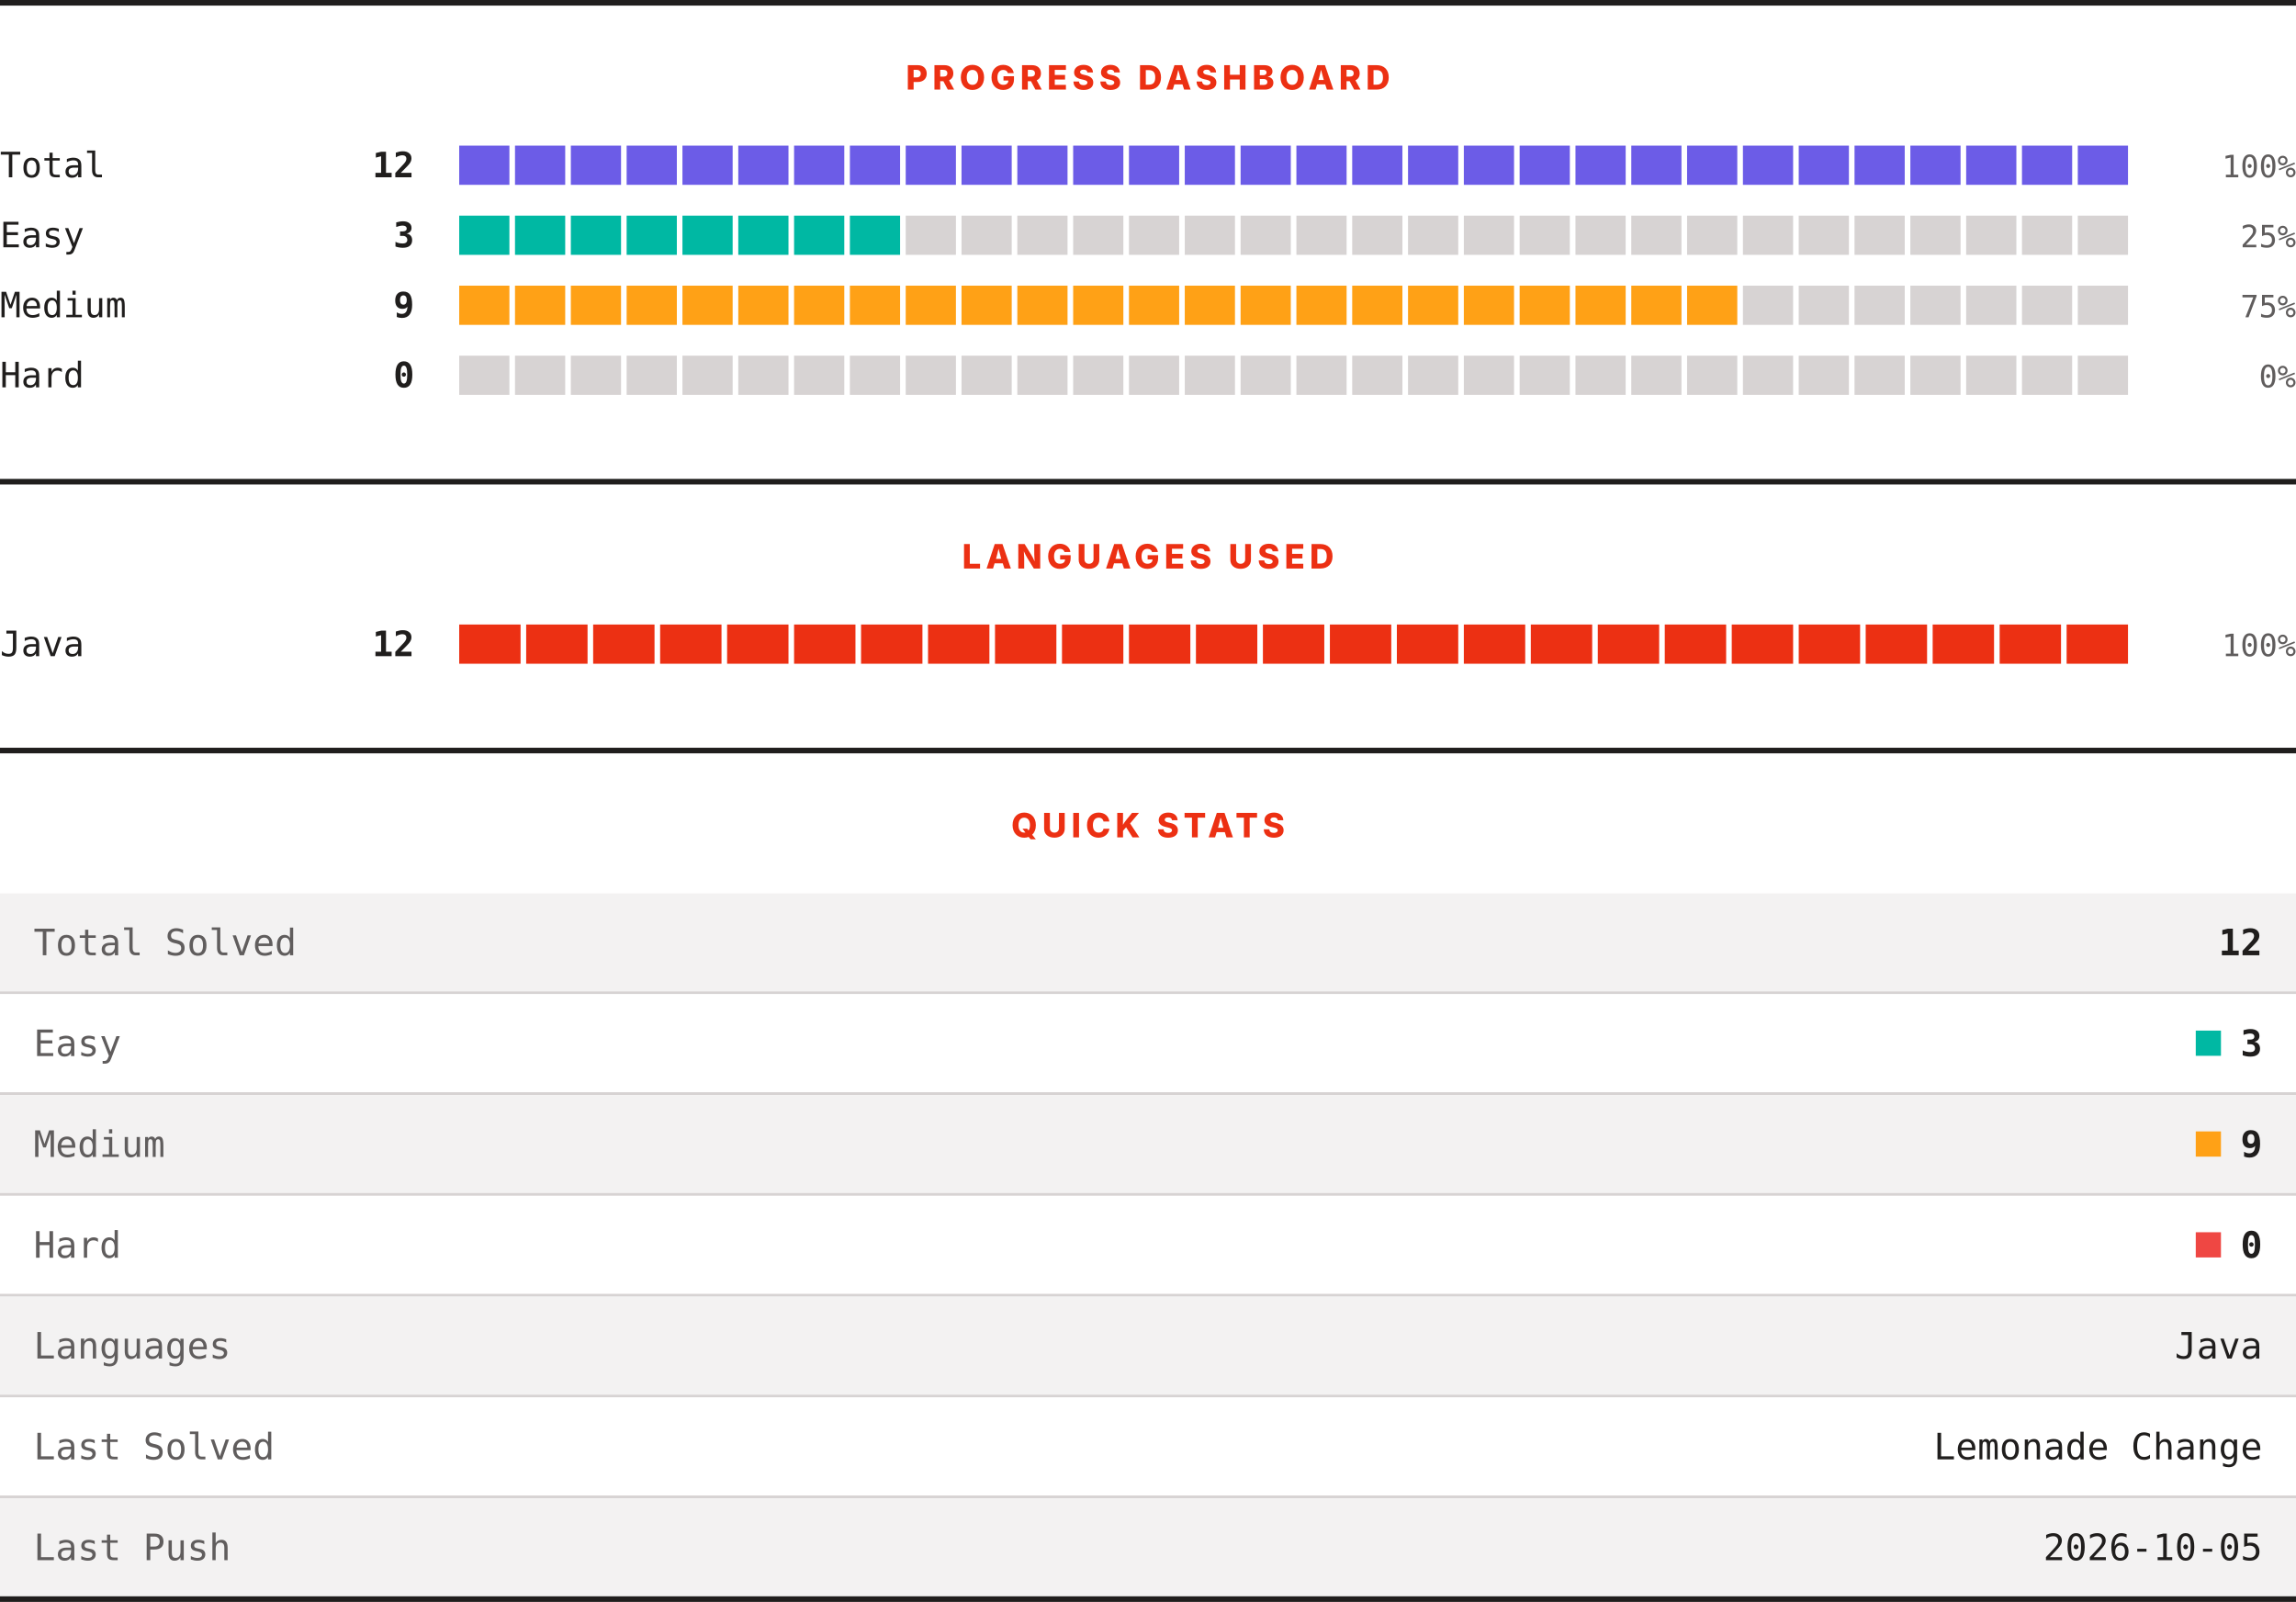
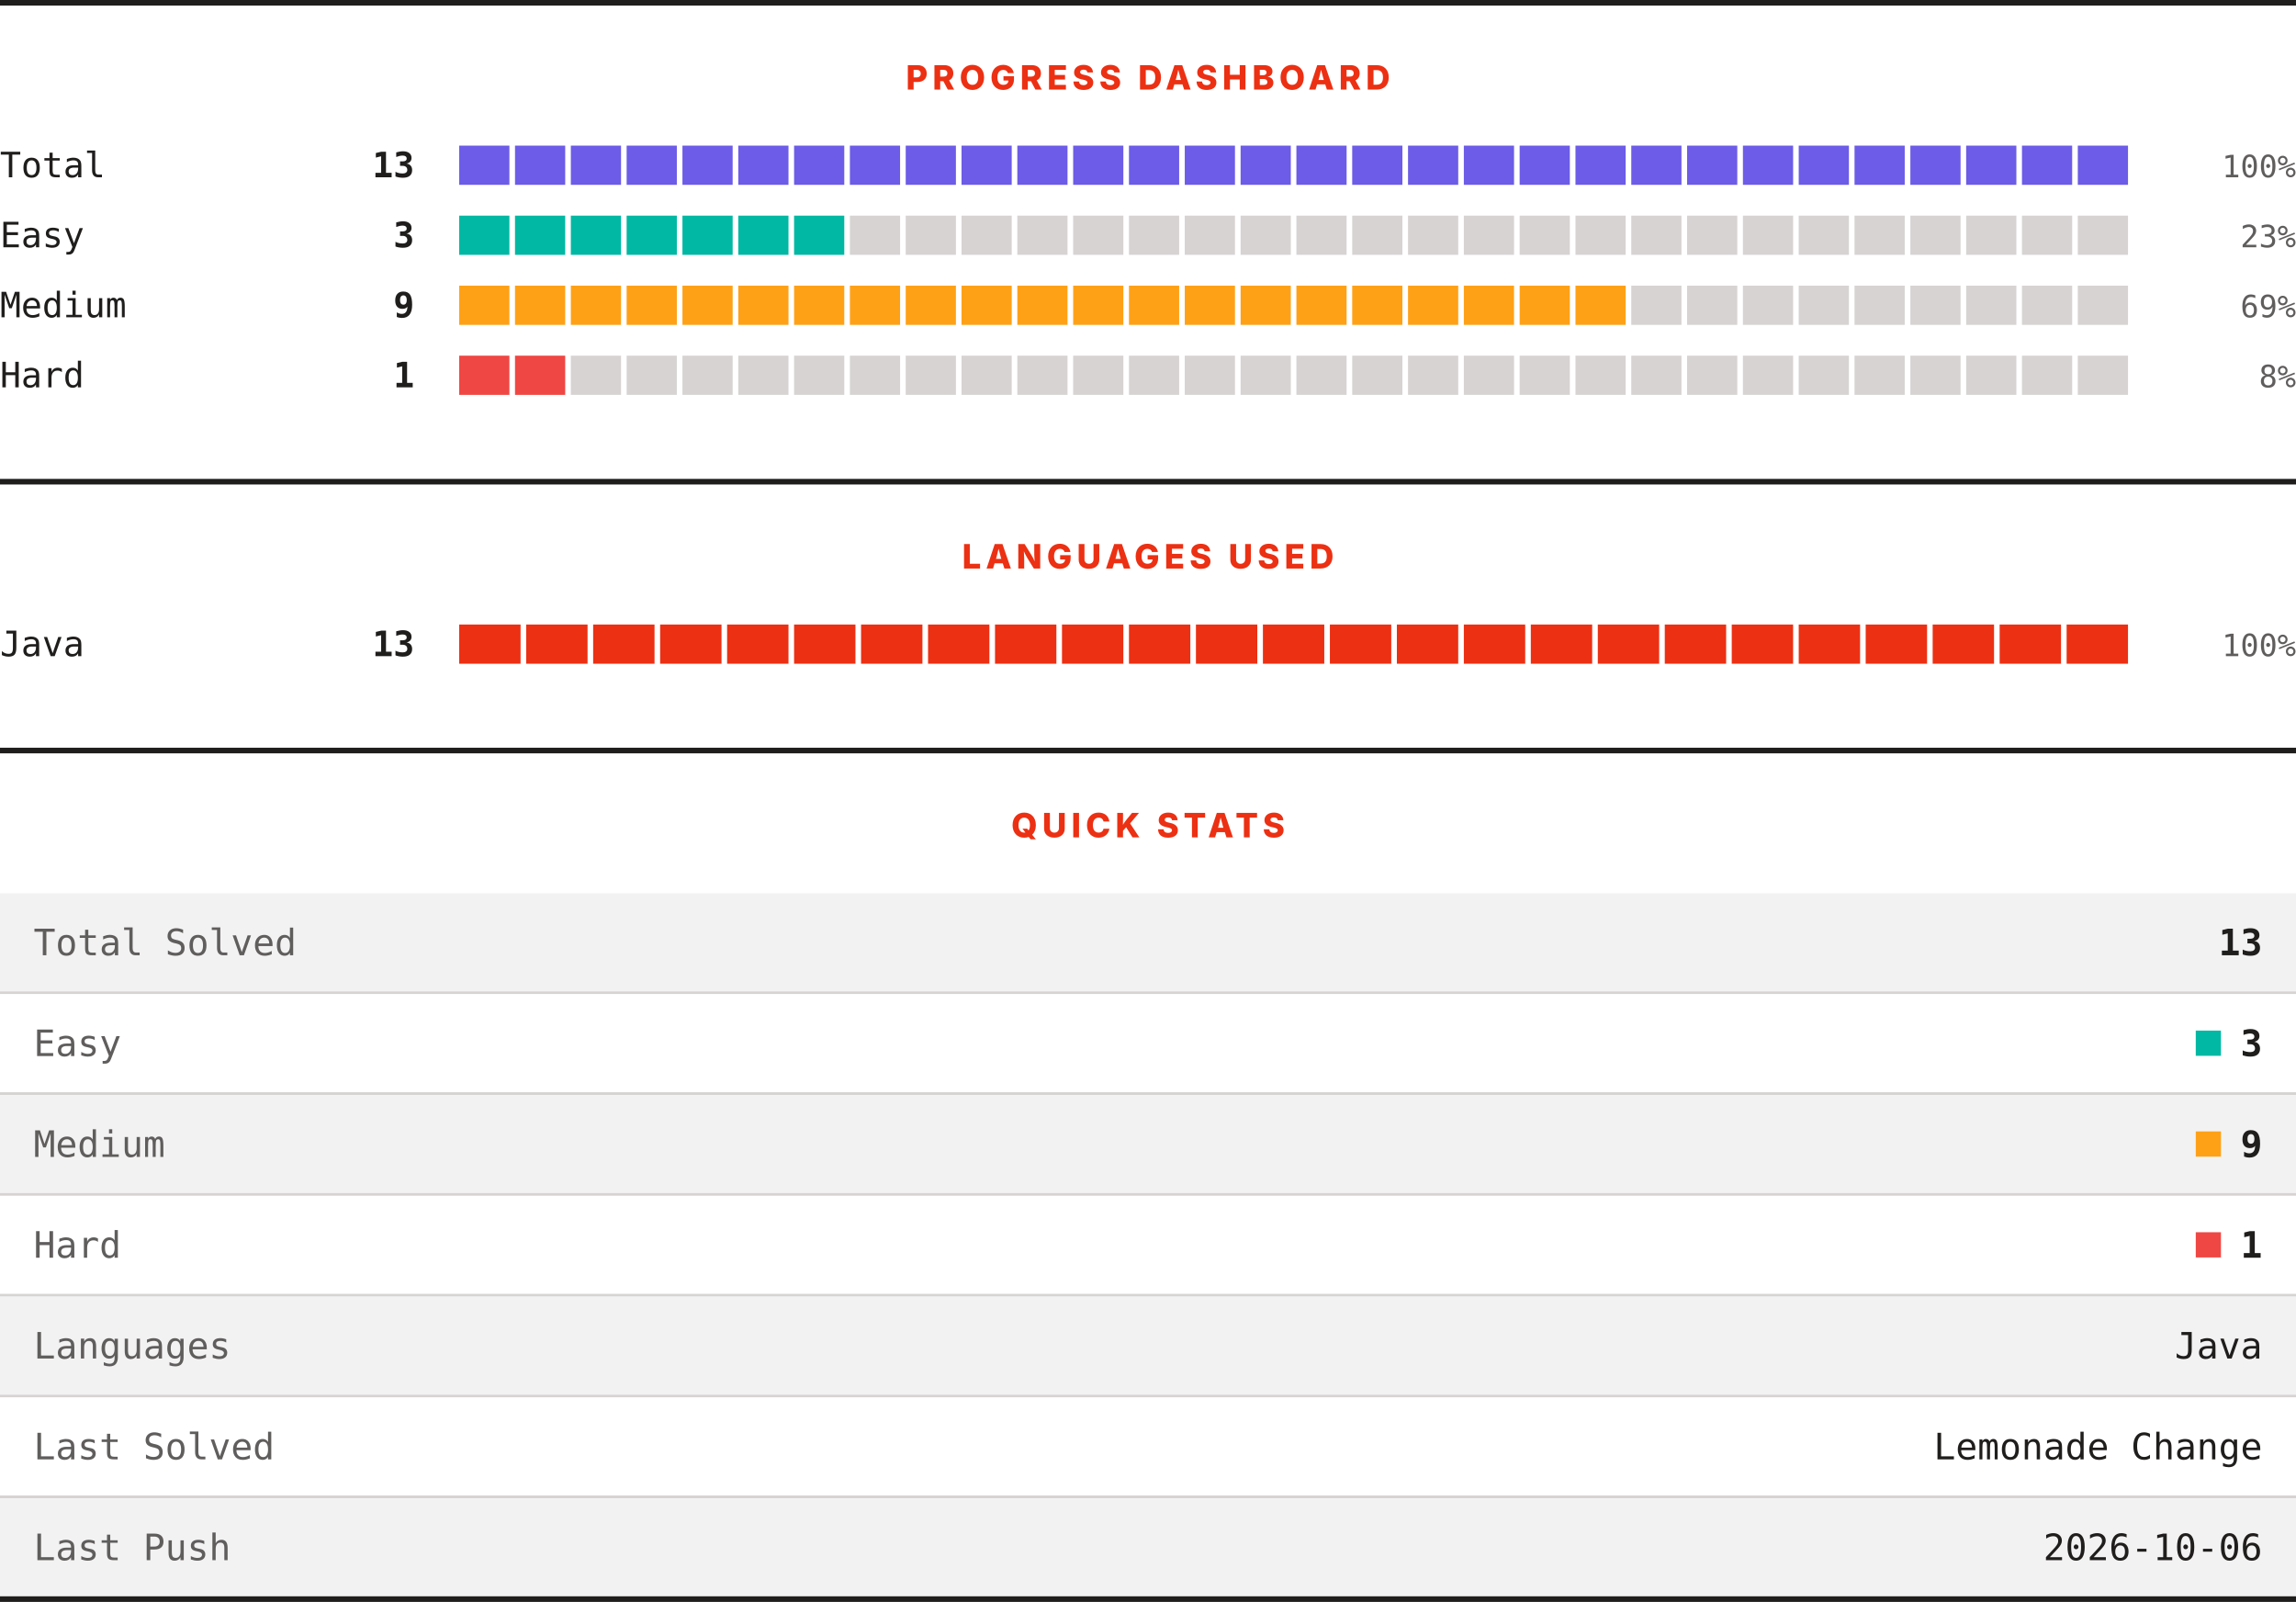
<svg xmlns="http://www.w3.org/2000/svg" width="820" height="572" viewBox="0 0 820 572" role="img" aria-label="LeetCode progress, languages and quick stats">
  <rect width="820" height="572" fill="#ffffff" />
  <rect x="0" y="0" width="820" height="2" fill="#201e1d" />
  <text x="410" y="32" text-anchor="middle" font-family="Archivo, system-ui, -apple-system, Segoe UI, sans-serif" font-size="12" font-weight="800" letter-spacing="1.68" fill="#ec3013">PROGRESS DASHBOARD</text>
  <text x="0" y="63.3" font-family="ui-monospace, SFMono-Regular, Menlo, Consolas, monospace" font-size="12.5" fill="#201e1d">Total</text>
-   <text x="148" y="63.3" text-anchor="end" font-family="ui-monospace, SFMono-Regular, Menlo, Consolas, monospace" font-size="12.5" font-weight="700" fill="#201e1d">12</text>
+   <text x="148" y="63.3" text-anchor="end" font-family="ui-monospace, SFMono-Regular, Menlo, Consolas, monospace" font-size="12.5" font-weight="700" fill="#201e1d">13</text>
  <rect x="164.00" y="52" width="17.93" height="14" fill="#6c5ce7" />
  <rect x="183.93" y="52" width="17.93" height="14" fill="#6c5ce7" />
  <rect x="203.87" y="52" width="17.93" height="14" fill="#6c5ce7" />
  <rect x="223.80" y="52" width="17.93" height="14" fill="#6c5ce7" />
  <rect x="243.73" y="52" width="17.93" height="14" fill="#6c5ce7" />
  <rect x="263.67" y="52" width="17.93" height="14" fill="#6c5ce7" />
  <rect x="283.60" y="52" width="17.93" height="14" fill="#6c5ce7" />
  <rect x="303.53" y="52" width="17.93" height="14" fill="#6c5ce7" />
  <rect x="323.47" y="52" width="17.93" height="14" fill="#6c5ce7" />
  <rect x="343.40" y="52" width="17.93" height="14" fill="#6c5ce7" />
  <rect x="363.33" y="52" width="17.93" height="14" fill="#6c5ce7" />
  <rect x="383.27" y="52" width="17.93" height="14" fill="#6c5ce7" />
  <rect x="403.20" y="52" width="17.93" height="14" fill="#6c5ce7" />
  <rect x="423.13" y="52" width="17.93" height="14" fill="#6c5ce7" />
  <rect x="443.07" y="52" width="17.93" height="14" fill="#6c5ce7" />
  <rect x="463.00" y="52" width="17.93" height="14" fill="#6c5ce7" />
  <rect x="482.93" y="52" width="17.93" height="14" fill="#6c5ce7" />
  <rect x="502.87" y="52" width="17.93" height="14" fill="#6c5ce7" />
  <rect x="522.80" y="52" width="17.93" height="14" fill="#6c5ce7" />
  <rect x="542.73" y="52" width="17.93" height="14" fill="#6c5ce7" />
  <rect x="562.67" y="52" width="17.93" height="14" fill="#6c5ce7" />
  <rect x="582.60" y="52" width="17.93" height="14" fill="#6c5ce7" />
  <rect x="602.53" y="52" width="17.93" height="14" fill="#6c5ce7" />
  <rect x="622.47" y="52" width="17.93" height="14" fill="#6c5ce7" />
  <rect x="642.40" y="52" width="17.93" height="14" fill="#6c5ce7" />
  <rect x="662.33" y="52" width="17.93" height="14" fill="#6c5ce7" />
  <rect x="682.27" y="52" width="17.93" height="14" fill="#6c5ce7" />
  <rect x="702.20" y="52" width="17.93" height="14" fill="#6c5ce7" />
  <rect x="722.13" y="52" width="17.93" height="14" fill="#6c5ce7" />
  <rect x="742.07" y="52" width="17.93" height="14" fill="#6c5ce7" />
  <text x="820" y="63.3" text-anchor="end" font-family="ui-monospace, SFMono-Regular, Menlo, Consolas, monospace" font-size="11" fill="#605d5d">100%</text>
  <text x="0" y="88.3" font-family="ui-monospace, SFMono-Regular, Menlo, Consolas, monospace" font-size="12.5" fill="#201e1d">Easy</text>
  <text x="148" y="88.3" text-anchor="end" font-family="ui-monospace, SFMono-Regular, Menlo, Consolas, monospace" font-size="12.5" font-weight="700" fill="#201e1d">3</text>
  <rect x="164.00" y="77" width="17.93" height="14" fill="#00b8a3" />
  <rect x="183.93" y="77" width="17.93" height="14" fill="#00b8a3" />
  <rect x="203.87" y="77" width="17.93" height="14" fill="#00b8a3" />
  <rect x="223.80" y="77" width="17.93" height="14" fill="#00b8a3" />
  <rect x="243.73" y="77" width="17.93" height="14" fill="#00b8a3" />
  <rect x="263.67" y="77" width="17.93" height="14" fill="#00b8a3" />
  <rect x="283.60" y="77" width="17.93" height="14" fill="#00b8a3" />
-   <rect x="303.53" y="77" width="17.93" height="14" fill="#00b8a3" />
+   <rect x="303.53" y="77" width="17.93" height="14" fill="#d7d3d3" />
  <rect x="323.47" y="77" width="17.93" height="14" fill="#d7d3d3" />
  <rect x="343.40" y="77" width="17.93" height="14" fill="#d7d3d3" />
  <rect x="363.33" y="77" width="17.93" height="14" fill="#d7d3d3" />
  <rect x="383.27" y="77" width="17.93" height="14" fill="#d7d3d3" />
  <rect x="403.20" y="77" width="17.93" height="14" fill="#d7d3d3" />
  <rect x="423.13" y="77" width="17.93" height="14" fill="#d7d3d3" />
  <rect x="443.07" y="77" width="17.93" height="14" fill="#d7d3d3" />
  <rect x="463.00" y="77" width="17.93" height="14" fill="#d7d3d3" />
  <rect x="482.93" y="77" width="17.93" height="14" fill="#d7d3d3" />
  <rect x="502.87" y="77" width="17.93" height="14" fill="#d7d3d3" />
  <rect x="522.80" y="77" width="17.93" height="14" fill="#d7d3d3" />
  <rect x="542.73" y="77" width="17.93" height="14" fill="#d7d3d3" />
  <rect x="562.67" y="77" width="17.93" height="14" fill="#d7d3d3" />
  <rect x="582.60" y="77" width="17.93" height="14" fill="#d7d3d3" />
  <rect x="602.53" y="77" width="17.93" height="14" fill="#d7d3d3" />
  <rect x="622.47" y="77" width="17.93" height="14" fill="#d7d3d3" />
  <rect x="642.40" y="77" width="17.93" height="14" fill="#d7d3d3" />
  <rect x="662.33" y="77" width="17.93" height="14" fill="#d7d3d3" />
  <rect x="682.27" y="77" width="17.93" height="14" fill="#d7d3d3" />
  <rect x="702.20" y="77" width="17.93" height="14" fill="#d7d3d3" />
  <rect x="722.13" y="77" width="17.93" height="14" fill="#d7d3d3" />
  <rect x="742.07" y="77" width="17.93" height="14" fill="#d7d3d3" />
-   <text x="820" y="88.3" text-anchor="end" font-family="ui-monospace, SFMono-Regular, Menlo, Consolas, monospace" font-size="11" fill="#605d5d">25%</text>
+   <text x="820" y="88.3" text-anchor="end" font-family="ui-monospace, SFMono-Regular, Menlo, Consolas, monospace" font-size="11" fill="#605d5d">23%</text>
  <text x="0" y="113.3" font-family="ui-monospace, SFMono-Regular, Menlo, Consolas, monospace" font-size="12.5" fill="#201e1d">Medium</text>
  <text x="148" y="113.3" text-anchor="end" font-family="ui-monospace, SFMono-Regular, Menlo, Consolas, monospace" font-size="12.5" font-weight="700" fill="#201e1d">9</text>
  <rect x="164.00" y="102" width="17.93" height="14" fill="#ffa116" />
  <rect x="183.93" y="102" width="17.93" height="14" fill="#ffa116" />
  <rect x="203.87" y="102" width="17.93" height="14" fill="#ffa116" />
  <rect x="223.80" y="102" width="17.93" height="14" fill="#ffa116" />
  <rect x="243.73" y="102" width="17.93" height="14" fill="#ffa116" />
  <rect x="263.67" y="102" width="17.93" height="14" fill="#ffa116" />
  <rect x="283.60" y="102" width="17.93" height="14" fill="#ffa116" />
  <rect x="303.53" y="102" width="17.93" height="14" fill="#ffa116" />
  <rect x="323.47" y="102" width="17.93" height="14" fill="#ffa116" />
  <rect x="343.40" y="102" width="17.93" height="14" fill="#ffa116" />
  <rect x="363.33" y="102" width="17.93" height="14" fill="#ffa116" />
  <rect x="383.27" y="102" width="17.93" height="14" fill="#ffa116" />
  <rect x="403.20" y="102" width="17.93" height="14" fill="#ffa116" />
  <rect x="423.13" y="102" width="17.93" height="14" fill="#ffa116" />
  <rect x="443.07" y="102" width="17.93" height="14" fill="#ffa116" />
  <rect x="463.00" y="102" width="17.93" height="14" fill="#ffa116" />
  <rect x="482.93" y="102" width="17.93" height="14" fill="#ffa116" />
  <rect x="502.87" y="102" width="17.93" height="14" fill="#ffa116" />
  <rect x="522.80" y="102" width="17.93" height="14" fill="#ffa116" />
  <rect x="542.73" y="102" width="17.93" height="14" fill="#ffa116" />
  <rect x="562.67" y="102" width="17.93" height="14" fill="#ffa116" />
-   <rect x="582.60" y="102" width="17.93" height="14" fill="#ffa116" />
-   <rect x="602.53" y="102" width="17.93" height="14" fill="#ffa116" />
+   <rect x="582.60" y="102" width="17.93" height="14" fill="#d7d3d3" />
+   <rect x="602.53" y="102" width="17.93" height="14" fill="#d7d3d3" />
  <rect x="622.47" y="102" width="17.93" height="14" fill="#d7d3d3" />
  <rect x="642.40" y="102" width="17.93" height="14" fill="#d7d3d3" />
  <rect x="662.33" y="102" width="17.93" height="14" fill="#d7d3d3" />
  <rect x="682.27" y="102" width="17.93" height="14" fill="#d7d3d3" />
  <rect x="702.20" y="102" width="17.93" height="14" fill="#d7d3d3" />
  <rect x="722.13" y="102" width="17.93" height="14" fill="#d7d3d3" />
  <rect x="742.07" y="102" width="17.93" height="14" fill="#d7d3d3" />
-   <text x="820" y="113.3" text-anchor="end" font-family="ui-monospace, SFMono-Regular, Menlo, Consolas, monospace" font-size="11" fill="#605d5d">75%</text>
+   <text x="820" y="113.3" text-anchor="end" font-family="ui-monospace, SFMono-Regular, Menlo, Consolas, monospace" font-size="11" fill="#605d5d">69%</text>
  <text x="0" y="138.3" font-family="ui-monospace, SFMono-Regular, Menlo, Consolas, monospace" font-size="12.5" fill="#201e1d">Hard</text>
-   <text x="148" y="138.3" text-anchor="end" font-family="ui-monospace, SFMono-Regular, Menlo, Consolas, monospace" font-size="12.5" font-weight="700" fill="#201e1d">0</text>
-   <rect x="164.00" y="127" width="17.93" height="14" fill="#d7d3d3" />
-   <rect x="183.93" y="127" width="17.93" height="14" fill="#d7d3d3" />
+   <text x="148" y="138.3" text-anchor="end" font-family="ui-monospace, SFMono-Regular, Menlo, Consolas, monospace" font-size="12.5" font-weight="700" fill="#201e1d">1</text>
+   <rect x="164.00" y="127" width="17.93" height="14" fill="#ef4743" />
+   <rect x="183.93" y="127" width="17.93" height="14" fill="#ef4743" />
  <rect x="203.87" y="127" width="17.93" height="14" fill="#d7d3d3" />
  <rect x="223.80" y="127" width="17.93" height="14" fill="#d7d3d3" />
  <rect x="243.73" y="127" width="17.93" height="14" fill="#d7d3d3" />
  <rect x="263.67" y="127" width="17.93" height="14" fill="#d7d3d3" />
  <rect x="283.60" y="127" width="17.93" height="14" fill="#d7d3d3" />
  <rect x="303.53" y="127" width="17.93" height="14" fill="#d7d3d3" />
  <rect x="323.47" y="127" width="17.93" height="14" fill="#d7d3d3" />
  <rect x="343.40" y="127" width="17.93" height="14" fill="#d7d3d3" />
  <rect x="363.33" y="127" width="17.93" height="14" fill="#d7d3d3" />
  <rect x="383.27" y="127" width="17.93" height="14" fill="#d7d3d3" />
  <rect x="403.20" y="127" width="17.93" height="14" fill="#d7d3d3" />
  <rect x="423.13" y="127" width="17.93" height="14" fill="#d7d3d3" />
  <rect x="443.07" y="127" width="17.93" height="14" fill="#d7d3d3" />
  <rect x="463.00" y="127" width="17.93" height="14" fill="#d7d3d3" />
  <rect x="482.93" y="127" width="17.93" height="14" fill="#d7d3d3" />
  <rect x="502.87" y="127" width="17.93" height="14" fill="#d7d3d3" />
  <rect x="522.80" y="127" width="17.93" height="14" fill="#d7d3d3" />
  <rect x="542.73" y="127" width="17.93" height="14" fill="#d7d3d3" />
  <rect x="562.67" y="127" width="17.93" height="14" fill="#d7d3d3" />
  <rect x="582.60" y="127" width="17.93" height="14" fill="#d7d3d3" />
  <rect x="602.53" y="127" width="17.93" height="14" fill="#d7d3d3" />
  <rect x="622.47" y="127" width="17.93" height="14" fill="#d7d3d3" />
  <rect x="642.40" y="127" width="17.93" height="14" fill="#d7d3d3" />
  <rect x="662.33" y="127" width="17.93" height="14" fill="#d7d3d3" />
  <rect x="682.27" y="127" width="17.93" height="14" fill="#d7d3d3" />
  <rect x="702.20" y="127" width="17.93" height="14" fill="#d7d3d3" />
  <rect x="722.13" y="127" width="17.93" height="14" fill="#d7d3d3" />
  <rect x="742.07" y="127" width="17.93" height="14" fill="#d7d3d3" />
-   <text x="820" y="138.3" text-anchor="end" font-family="ui-monospace, SFMono-Regular, Menlo, Consolas, monospace" font-size="11" fill="#605d5d">0%</text>
+   <text x="820" y="138.3" text-anchor="end" font-family="ui-monospace, SFMono-Regular, Menlo, Consolas, monospace" font-size="11" fill="#605d5d">8%</text>
  <rect x="0" y="171" width="820" height="2" fill="#201e1d" />
  <text x="410" y="203" text-anchor="middle" font-family="Archivo, system-ui, -apple-system, Segoe UI, sans-serif" font-size="12" font-weight="800" letter-spacing="1.68" fill="#ec3013">LANGUAGES USED</text>
  <text x="0" y="234.3" font-family="ui-monospace, SFMono-Regular, Menlo, Consolas, monospace" font-size="12.5" fill="#201e1d">Java</text>
-   <text x="148" y="234.3" text-anchor="end" font-family="ui-monospace, SFMono-Regular, Menlo, Consolas, monospace" font-size="12.5" font-weight="700" fill="#201e1d">12</text>
+   <text x="148" y="234.3" text-anchor="end" font-family="ui-monospace, SFMono-Regular, Menlo, Consolas, monospace" font-size="12.5" font-weight="700" fill="#201e1d">13</text>
  <rect x="164.00" y="223" width="21.92" height="14" fill="#ec3013" />
  <rect x="187.92" y="223" width="21.92" height="14" fill="#ec3013" />
  <rect x="211.84" y="223" width="21.92" height="14" fill="#ec3013" />
  <rect x="235.76" y="223" width="21.92" height="14" fill="#ec3013" />
  <rect x="259.68" y="223" width="21.92" height="14" fill="#ec3013" />
  <rect x="283.60" y="223" width="21.92" height="14" fill="#ec3013" />
  <rect x="307.52" y="223" width="21.92" height="14" fill="#ec3013" />
  <rect x="331.44" y="223" width="21.92" height="14" fill="#ec3013" />
  <rect x="355.36" y="223" width="21.92" height="14" fill="#ec3013" />
  <rect x="379.28" y="223" width="21.92" height="14" fill="#ec3013" />
  <rect x="403.20" y="223" width="21.92" height="14" fill="#ec3013" />
  <rect x="427.12" y="223" width="21.92" height="14" fill="#ec3013" />
  <rect x="451.04" y="223" width="21.92" height="14" fill="#ec3013" />
  <rect x="474.96" y="223" width="21.92" height="14" fill="#ec3013" />
  <rect x="498.88" y="223" width="21.92" height="14" fill="#ec3013" />
  <rect x="522.80" y="223" width="21.92" height="14" fill="#ec3013" />
  <rect x="546.72" y="223" width="21.92" height="14" fill="#ec3013" />
  <rect x="570.64" y="223" width="21.92" height="14" fill="#ec3013" />
  <rect x="594.56" y="223" width="21.92" height="14" fill="#ec3013" />
  <rect x="618.48" y="223" width="21.92" height="14" fill="#ec3013" />
  <rect x="642.40" y="223" width="21.92" height="14" fill="#ec3013" />
  <rect x="666.32" y="223" width="21.92" height="14" fill="#ec3013" />
  <rect x="690.24" y="223" width="21.92" height="14" fill="#ec3013" />
  <rect x="714.16" y="223" width="21.92" height="14" fill="#ec3013" />
  <rect x="738.08" y="223" width="21.92" height="14" fill="#ec3013" />
  <text x="820" y="234.3" text-anchor="end" font-family="ui-monospace, SFMono-Regular, Menlo, Consolas, monospace" font-size="11" fill="#605d5d">100%</text>
  <rect x="0" y="267" width="820" height="2" fill="#201e1d" />
  <text x="410" y="299" text-anchor="middle" font-family="Archivo, system-ui, -apple-system, Segoe UI, sans-serif" font-size="12" font-weight="800" letter-spacing="1.68" fill="#ec3013">QUICK STATS</text>
  <rect x="0" y="319" width="820" height="35" fill="#f3f2f2" />
  <text x="12" y="341.1" font-family="ui-monospace, SFMono-Regular, Menlo, Consolas, monospace" font-size="13" fill="#605d5d">Total Solved</text>
-   <text x="808" y="341.1" text-anchor="end" font-family="ui-monospace, SFMono-Regular, Menlo, Consolas, monospace" font-size="13" font-weight="700" fill="#201e1d">12</text>
+   <text x="808" y="341.1" text-anchor="end" font-family="ui-monospace, SFMono-Regular, Menlo, Consolas, monospace" font-size="13" font-weight="700" fill="#201e1d">13</text>
  <rect x="0" y="354" width="820" height="1" fill="#d7d3d3" />
  <rect x="0" y="355" width="820" height="35" fill="#ffffff" />
  <text x="12" y="377.1" font-family="ui-monospace, SFMono-Regular, Menlo, Consolas, monospace" font-size="13" fill="#605d5d">Easy</text>
  <rect x="784.2" y="368" width="9" height="9" fill="#00b8a3" />
  <text x="808" y="377.1" text-anchor="end" font-family="ui-monospace, SFMono-Regular, Menlo, Consolas, monospace" font-size="13" font-weight="700" fill="#201e1d">3</text>
  <rect x="0" y="390" width="820" height="1" fill="#d7d3d3" />
  <rect x="0" y="391" width="820" height="35" fill="#f3f2f2" />
  <text x="12" y="413.1" font-family="ui-monospace, SFMono-Regular, Menlo, Consolas, monospace" font-size="13" fill="#605d5d">Medium</text>
  <rect x="784.2" y="404" width="9" height="9" fill="#ffa116" />
  <text x="808" y="413.1" text-anchor="end" font-family="ui-monospace, SFMono-Regular, Menlo, Consolas, monospace" font-size="13" font-weight="700" fill="#201e1d">9</text>
  <rect x="0" y="426" width="820" height="1" fill="#d7d3d3" />
  <rect x="0" y="427" width="820" height="35" fill="#ffffff" />
  <text x="12" y="449.1" font-family="ui-monospace, SFMono-Regular, Menlo, Consolas, monospace" font-size="13" fill="#605d5d">Hard</text>
  <rect x="784.2" y="440" width="9" height="9" fill="#ef4743" />
-   <text x="808" y="449.1" text-anchor="end" font-family="ui-monospace, SFMono-Regular, Menlo, Consolas, monospace" font-size="13" font-weight="700" fill="#201e1d">0</text>
+   <text x="808" y="449.1" text-anchor="end" font-family="ui-monospace, SFMono-Regular, Menlo, Consolas, monospace" font-size="13" font-weight="700" fill="#201e1d">1</text>
  <rect x="0" y="462" width="820" height="1" fill="#d7d3d3" />
  <rect x="0" y="463" width="820" height="35" fill="#f3f2f2" />
  <text x="12" y="485.1" font-family="ui-monospace, SFMono-Regular, Menlo, Consolas, monospace" font-size="13" fill="#605d5d">Languages</text>
  <text x="808" y="485.1" text-anchor="end" font-family="ui-monospace, SFMono-Regular, Menlo, Consolas, monospace" font-size="13" fill="#201e1d">Java</text>
  <rect x="0" y="498" width="820" height="1" fill="#d7d3d3" />
  <rect x="0" y="499" width="820" height="35" fill="#ffffff" />
  <text x="12" y="521.1" font-family="ui-monospace, SFMono-Regular, Menlo, Consolas, monospace" font-size="13" fill="#605d5d">Last Solved</text>
  <text x="808" y="521.1" text-anchor="end" font-family="ui-monospace, SFMono-Regular, Menlo, Consolas, monospace" font-size="13" fill="#201e1d">Lemonade Change</text>
  <rect x="0" y="534" width="820" height="1" fill="#d7d3d3" />
  <rect x="0" y="535" width="820" height="35" fill="#f3f2f2" />
  <text x="12" y="557.1" font-family="ui-monospace, SFMono-Regular, Menlo, Consolas, monospace" font-size="13" fill="#605d5d">Last Push</text>
-   <text x="808" y="557.1" text-anchor="end" font-family="ui-monospace, SFMono-Regular, Menlo, Consolas, monospace" font-size="13" fill="#201e1d">2026-10-05</text>
+   <text x="808" y="557.1" text-anchor="end" font-family="ui-monospace, SFMono-Regular, Menlo, Consolas, monospace" font-size="13" fill="#201e1d">2026-10-06</text>
  <rect x="0" y="570" width="820" height="2" fill="#201e1d" />
</svg>
